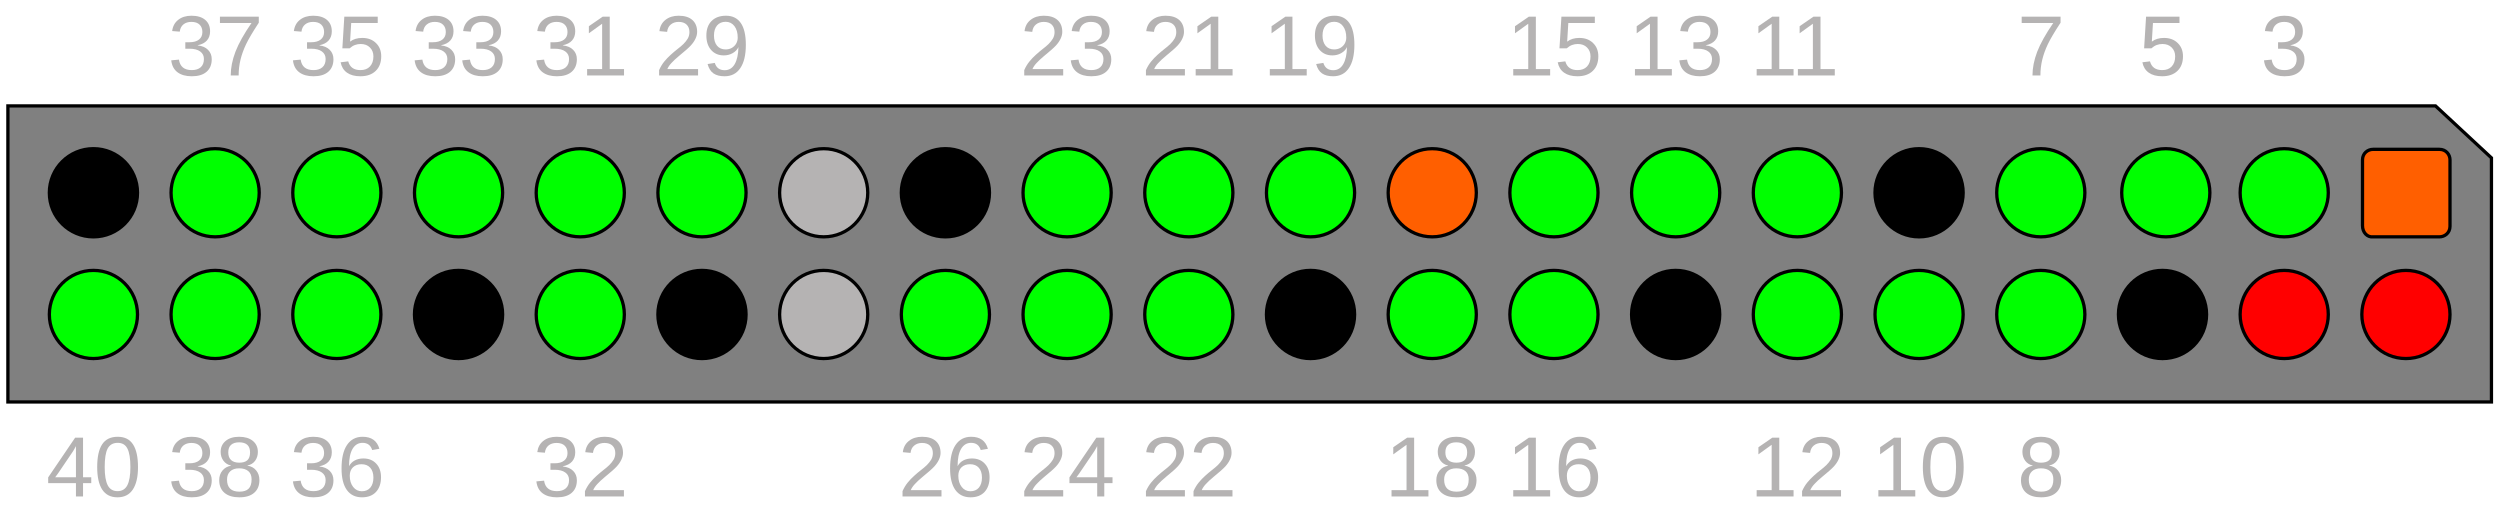
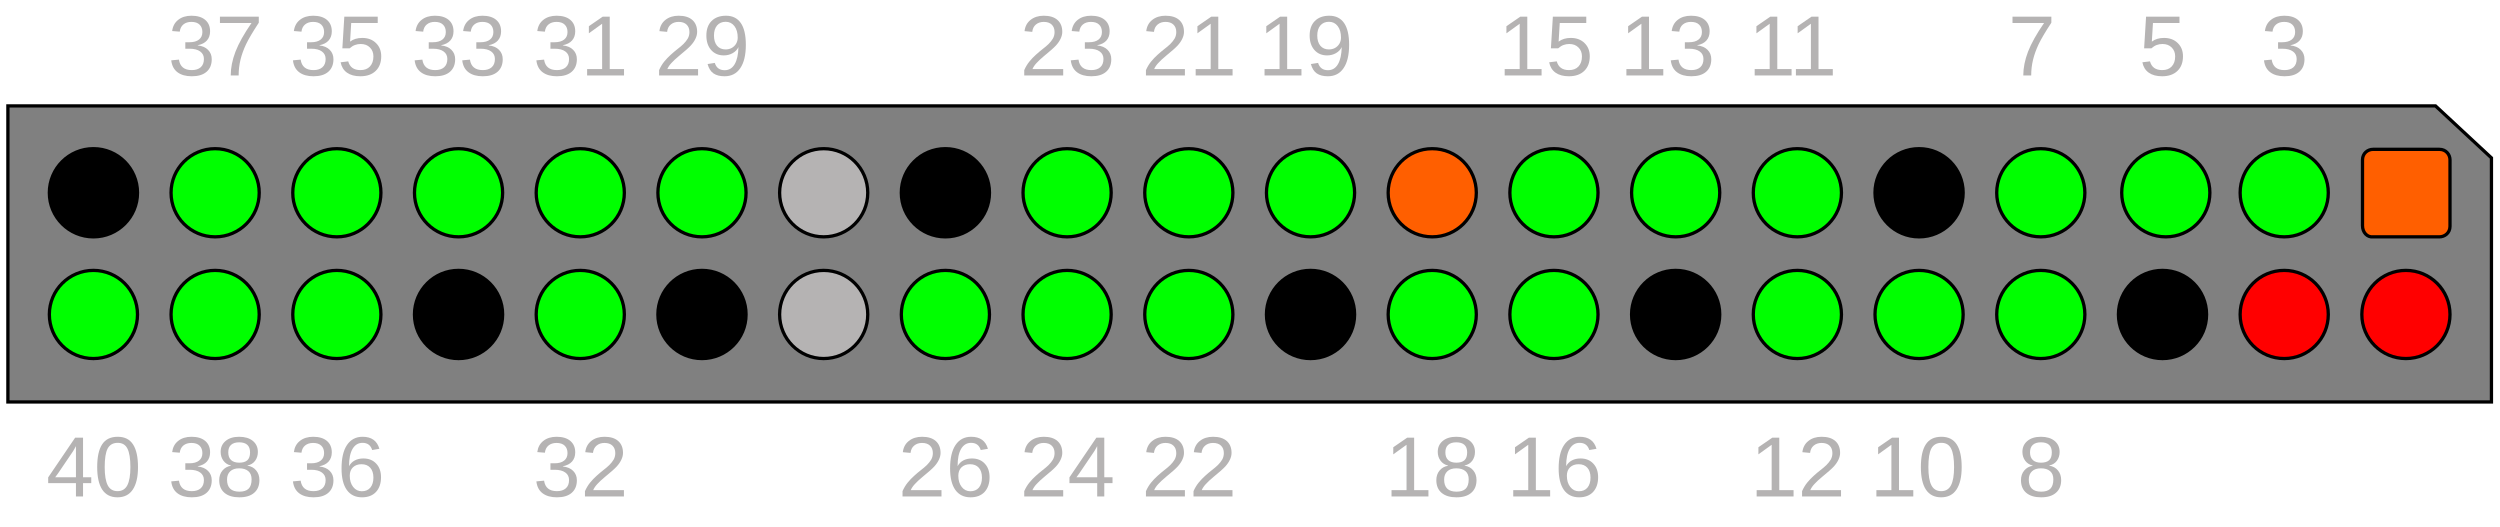
<svg xmlns="http://www.w3.org/2000/svg" width="380px" height="80px" viewBox="0 0 380 80">
  <style type="text/css">
- 	.st0,.st1,.st2,.st3,.st4,.st6{stroke:#000000;stroke-width:0.5;stroke-miterlimit:10;}
+ 	.st0,.st1,.st2,.st3,.st4,.st5{stroke:#000000;stroke-width:0.5;stroke-miterlimit:10;}
	.st0{fill:#808080;}
	.st1{fill:#FF0000;}
	.st3{fill:#00FF00;}
- 	.st4,.st7{fill:#B5B3B3;}
- 	.st6{fill:#FF5F00;}
- 	.st7{font-family:'Arial';font-size:13px;}
+ 	.st4,.st6{fill:#B5B3B3;}
+ 	.st5{fill:#FF5F00;}
+ 	.st6{font-family:'Arial';font-size:13px;}
	.st10{letter-spacing:9;}
	.st11{letter-spacing:7;}
	.st12{letter-spacing:14;}
	.st13{letter-spacing:11;}
	.st14{letter-spacing:2;}
	.st15{letter-spacing:4;}
</style>
  <path class="st0" d="M378.7,24c0,12.9,0,24.2,0,37.1H1.2v-45c123.5,0,245.5,0,369,0L378.7,24z" />
-   <g>
-     <circle class="st1" cx="347.2" cy="47.8" r="6.7" />
-     <circle class="st2" cx="328.7" cy="47.8" r="6.7" />
-     <circle class="st3" cx="310.2" cy="47.8" r="6.7" />
-     <circle class="st3" cx="291.7" cy="47.8" r="6.7" />
-     <circle class="st3" cx="273.2" cy="47.8" r="6.7" />
-     <circle class="st2" cx="254.7" cy="47.8" r="6.7" />
-     <circle class="st3" cx="236.2" cy="47.8" r="6.7" />
-     <circle class="st3" cx="217.7" cy="47.8" r="6.7" />
-     <circle class="st2" cx="199.2" cy="47.8" r="6.7" />
-     <circle class="st3" cx="180.7" cy="47.8" r="6.7" />
-     <circle class="st3" cx="162.2" cy="47.8" r="6.7" />
-     <circle class="st3" cx="143.7" cy="47.8" r="6.7" />
-     <circle class="st4" cx="125.2" cy="47.8" r="6.7" />
-     <circle class="st2" cx="106.7" cy="47.8" r="6.7" />
-     <circle class="st3" cx="88.2" cy="47.8" r="6.7" />
-     <circle class="st2" cx="69.7" cy="47.8" r="6.7" />
-     <circle class="st3" cx="51.2" cy="47.8" r="6.7" />
-     <circle class="st3" cx="32.7" cy="47.8" r="6.7" />
-     <circle class="st3" cx="14.2" cy="47.8" r="6.7" />
-     <circle class="st3" cx="347.2" cy="29.3" r="6.7" />
-     <circle class="st3" cx="329.2" cy="29.3" r="6.7" />
-     <circle class="st3" cx="310.2" cy="29.3" r="6.7" />
-     <circle class="st2" cx="291.7" cy="29.3" r="6.7" />
-     <circle class="st3" cx="273.2" cy="29.3" r="6.7" />
-     <circle class="st3" cx="254.7" cy="29.3" r="6.7" />
-     <circle class="st3" cx="236.2" cy="29.3" r="6.7" />
-     <circle class="st6" cx="217.7" cy="29.3" r="6.7" />
-     <circle class="st3" cx="199.2" cy="29.3" r="6.7" />
-     <circle class="st3" cx="180.7" cy="29.3" r="6.7" />
-     <circle class="st3" cx="162.2" cy="29.3" r="6.7" />
-     <circle class="st2" cx="143.7" cy="29.3" r="6.7" />
-     <circle class="st4" cx="125.2" cy="29.3" r="6.7" />
-     <circle class="st3" cx="106.7" cy="29.3" r="6.7" />
-     <circle class="st3" cx="88.2" cy="29.3" r="6.7" />
-     <circle class="st3" cx="69.7" cy="29.3" r="6.7" />
-     <circle class="st3" cx="51.2" cy="29.3" r="6.7" />
-     <circle class="st3" cx="32.7" cy="29.3" r="6.7" />
-     <circle class="st2" cx="14.2" cy="29.3" r="6.7" />
-     <path class="st6" d="M359.1,34.3V24.3c0-1,0.8-1.6,1.6-1.6h10.1c1,0,1.6,0.8,1.6,1.6v10.1c0,1-0.8,1.6-1.6,1.6h-10.1   C359.8,36.1,359.1,35.3,359.1,34.3z" />
-     <circle class="st1" cx="365.7" cy="47.8" r="6.7" />
-   </g>
-   <text transform="matrix(1 0 0 1 1.2269 11.4678)">
-     <tspan x="0" y="0" class="st7 st10">	</tspan>
-     <tspan x="13" y="0" class="st7 st11">	</tspan>
-     <tspan x="24.3" y="0" class="st7">37</tspan>
-     <tspan x="38.7" y="0" class="st7">	</tspan>
-     <tspan x="42.8" y="0" class="st7">35</tspan>
-     <tspan x="57.2" y="0" class="st7">	</tspan>
-     <tspan x="61.3" y="0" class="st7">33</tspan>
-     <tspan x="75.7" y="0" class="st7">	</tspan>
-     <tspan x="79.8" y="0" class="st7">31</tspan>
-     <tspan x="94.2" y="0" class="st7">	</tspan>
-     <tspan x="98.3" y="0" class="st7">29</tspan>
-     <tspan x="112.7" y="0" class="st7 st11">	</tspan>
-     <tspan x="124" y="0" class="st7 st12">	</tspan>
-     <tspan x="142.5" y="0" class="st7 st11">	</tspan>
-     <tspan x="153.8" y="0" class="st7">23</tspan>
-     <tspan x="168.2" y="0" class="st7">	</tspan>
-     <tspan x="172.3" y="0" class="st7">21</tspan>
-     <tspan x="186.7" y="0" class="st7">	</tspan>
-     <tspan x="190.8" y="0" class="st7">19</tspan>
-     <tspan x="205.2" y="0" class="st7 st11">		</tspan>
-     <tspan x="227.8" y="0" class="st7">15</tspan>
-     <tspan x="242.2" y="0" class="st7">	</tspan>
-     <tspan x="246.3" y="0" class="st7">13</tspan>
-     <tspan x="260.7" y="0" class="st7">	</tspan>
-     <tspan x="264.8" y="0" class="st7">11</tspan>
-     <tspan x="279.2" y="0" class="st7 st11">	</tspan>
-     <tspan x="290.5" y="0" class="st7 st13">	</tspan>
-     <tspan x="305.4" y="0" class="st7">7</tspan>
-     <tspan x="312.6" y="0" class="st7 st11">	</tspan>
-     <tspan x="323.9" y="0" class="st7">5</tspan>
-     <tspan x="331.1" y="0" class="st7 st11">	</tspan>
-     <tspan x="342.4" y="0" class="st7">3</tspan>
+   <circle class="st2" cx="14.2" cy="29.3" r="6.7" />
+   <circle class="st3" cx="32.7" cy="29.3" r="6.7" />
+   <circle class="st3" cx="51.2" cy="29.3" r="6.7" />
+   <circle class="st3" cx="69.7" cy="29.3" r="6.7" />
+   <circle class="st3" cx="88.2" cy="29.3" r="6.7" />
+   <circle class="st3" cx="106.7" cy="29.3" r="6.7" />
+   <circle class="st4" cx="125.2" cy="29.3" r="6.7" />
+   <circle class="st2" cx="143.7" cy="29.3" r="6.7" />
+   <circle class="st3" cx="162.2" cy="29.3" r="6.7" />
+   <circle class="st3" cx="180.7" cy="29.3" r="6.7" />
+   <circle class="st3" cx="199.2" cy="29.3" r="6.7" />
+   <circle class="st5" cx="217.7" cy="29.3" r="6.7" />
+   <circle class="st3" cx="236.2" cy="29.3" r="6.7" />
+   <circle class="st3" cx="254.7" cy="29.3" r="6.7" />
+   <circle class="st3" cx="273.2" cy="29.3" r="6.7" />
+   <circle class="st2" cx="291.7" cy="29.3" r="6.7" />
+   <circle class="st3" cx="310.2" cy="29.3" r="6.7" />
+   <circle class="st3" cx="329.2" cy="29.3" r="6.7" />
+   <path class="st5" d="M359.1,34.3V24.3c0-1,0.8-1.6,1.6-1.6h10.1c1,0,1.6,0.8,1.6,1.6v10.1c0,1-0.8,1.6-1.6,1.6h-10.1 C359.8,36.1,359.1,35.3,359.1,34.3z" />
+   <circle class="st3" cx="347.2" cy="29.3" r="6.7" />
+   <circle class="st3" cx="14.2" cy="47.8" r="6.7" />
+   <circle class="st3" cx="32.7" cy="47.8" r="6.7" />
+   <circle class="st3" cx="51.2" cy="47.8" r="6.7" />
+   <circle class="st2" cx="69.7" cy="47.8" r="6.7" />
+   <circle class="st3" cx="88.2" cy="47.8" r="6.7" />
+   <circle class="st2" cx="106.7" cy="47.8" r="6.7" />
+   <circle class="st4" cx="125.2" cy="47.8" r="6.7" />
+   <circle class="st3" cx="143.7" cy="47.8" r="6.7" />
+   <circle class="st3" cx="162.2" cy="47.8" r="6.7" />
+   <circle class="st3" cx="180.7" cy="47.8" r="6.7" />
+   <circle class="st2" cx="199.2" cy="47.8" r="6.7" />
+   <circle class="st3" cx="217.7" cy="47.8" r="6.7" />
+   <circle class="st3" cx="236.2" cy="47.8" r="6.7" />
+   <circle class="st2" cx="254.7" cy="47.8" r="6.7" />
+   <circle class="st3" cx="273.2" cy="47.8" r="6.7" />
+   <circle class="st3" cx="291.7" cy="47.8" r="6.7" />
+   <circle class="st3" cx="310.2" cy="47.8" r="6.7" />
+   <circle class="st2" cx="328.7" cy="47.8" r="6.7" />
+   <circle class="st1" cx="347.2" cy="47.8" r="6.7" />
+   <circle class="st1" cx="365.7" cy="47.8" r="6.7" />
+   <text class="st6" transform="matrix(1 0 0 1 1.2269 11.4678)">
+     <tspan x="24.3" y="0">37</tspan>
+     <tspan x="42.8" y="0">35</tspan>
+     <tspan x="61.3" y="0">33</tspan>
+     <tspan x="79.8" y="0">31</tspan>
+     <tspan x="98.3" y="0">29</tspan>
+     <tspan x="153.8" y="0">23</tspan>
+     <tspan x="172.3" y="0">21</tspan>
+     <tspan x="190" y="0">19</tspan>
+     <tspan x="226.5" y="0">15</tspan>
+     <tspan x="245" y="0">13</tspan>
+     <tspan x="264.5" y="0">11</tspan>
+     <tspan x="304" y="0">7</tspan>
+     <tspan x="323.9" y="0">5</tspan>
+     <tspan x="342.4" y="0">3</tspan>
  </text>
-   <g>
-     <text transform="matrix(1 0 0 1 1.2268 75.4674)">
-       <tspan x="0" y="0" class="st7 st14">	</tspan>
-       <tspan x="5.8" y="0" class="st7">40</tspan>
-       <tspan x="20.2" y="0" class="st7">	</tspan>
-       <tspan x="24.3" y="0" class="st7">38</tspan>
-       <tspan x="38.7" y="0" class="st7">	</tspan>
-       <tspan x="42.8" y="0" class="st7">36</tspan>
-       <tspan x="57.2" y="0" class="st7 st11">		</tspan>
-       <tspan x="79.8" y="0" class="st7">32</tspan>
-       <tspan x="94.2" y="0" class="st7 st11">	</tspan>
-       <tspan x="105.5" y="0" class="st7 st12">	</tspan>
-       <tspan x="124" y="0" class="st7 st11">	</tspan>
-       <tspan x="135.3" y="0" class="st7">26</tspan>
-       <tspan x="149.7" y="0" class="st7">	</tspan>
-       <tspan x="153.8" y="0" class="st7">24</tspan>
-       <tspan x="168.2" y="0" class="st7">	</tspan>
-       <tspan x="172.3" y="0" class="st7">22</tspan>
-       <tspan x="186.7" y="0" class="st7 st11">		</tspan>
-       <tspan x="209.3" y="0" class="st7">18</tspan>
-       <tspan x="223.7" y="0" class="st7">	</tspan>
-       <tspan x="227.8" y="0" class="st7">16</tspan>
-       <tspan x="242.2" y="0" class="st7 st11">		</tspan>
-       <tspan x="264.8" y="0" class="st7">12</tspan>
-       <tspan x="279.2" y="0" class="st7">	</tspan>
-       <tspan x="283.3" y="0" class="st7">10</tspan>
-       <tspan x="297.7" y="0" class="st7 st15">	</tspan>
-       <tspan x="305.4" y="0" class="st7">8</tspan>
-     </text>
-   </g>
+   <text class="st6" transform="matrix(1 0 0 1 1.2268 75.4674)">
+     <tspan x="5.8" y="0">40</tspan>
+     <tspan x="24.3" y="0">38</tspan>
+     <tspan x="42.8" y="0">36</tspan>
+     <tspan x="79.8" y="0">32</tspan>
+     <tspan x="135.3" y="0">26</tspan>
+     <tspan x="153.8" y="0">24</tspan>
+     <tspan x="172.3" y="0">22</tspan>
+     <tspan x="209.3" y="0">18</tspan>
+     <tspan x="227.8" y="0">16</tspan>
+     <tspan x="264.8" y="0">12</tspan>
+     <tspan x="283" y="0">10</tspan>
+     <tspan x="305.4" y="0">8</tspan>
+   </text>
</svg>
